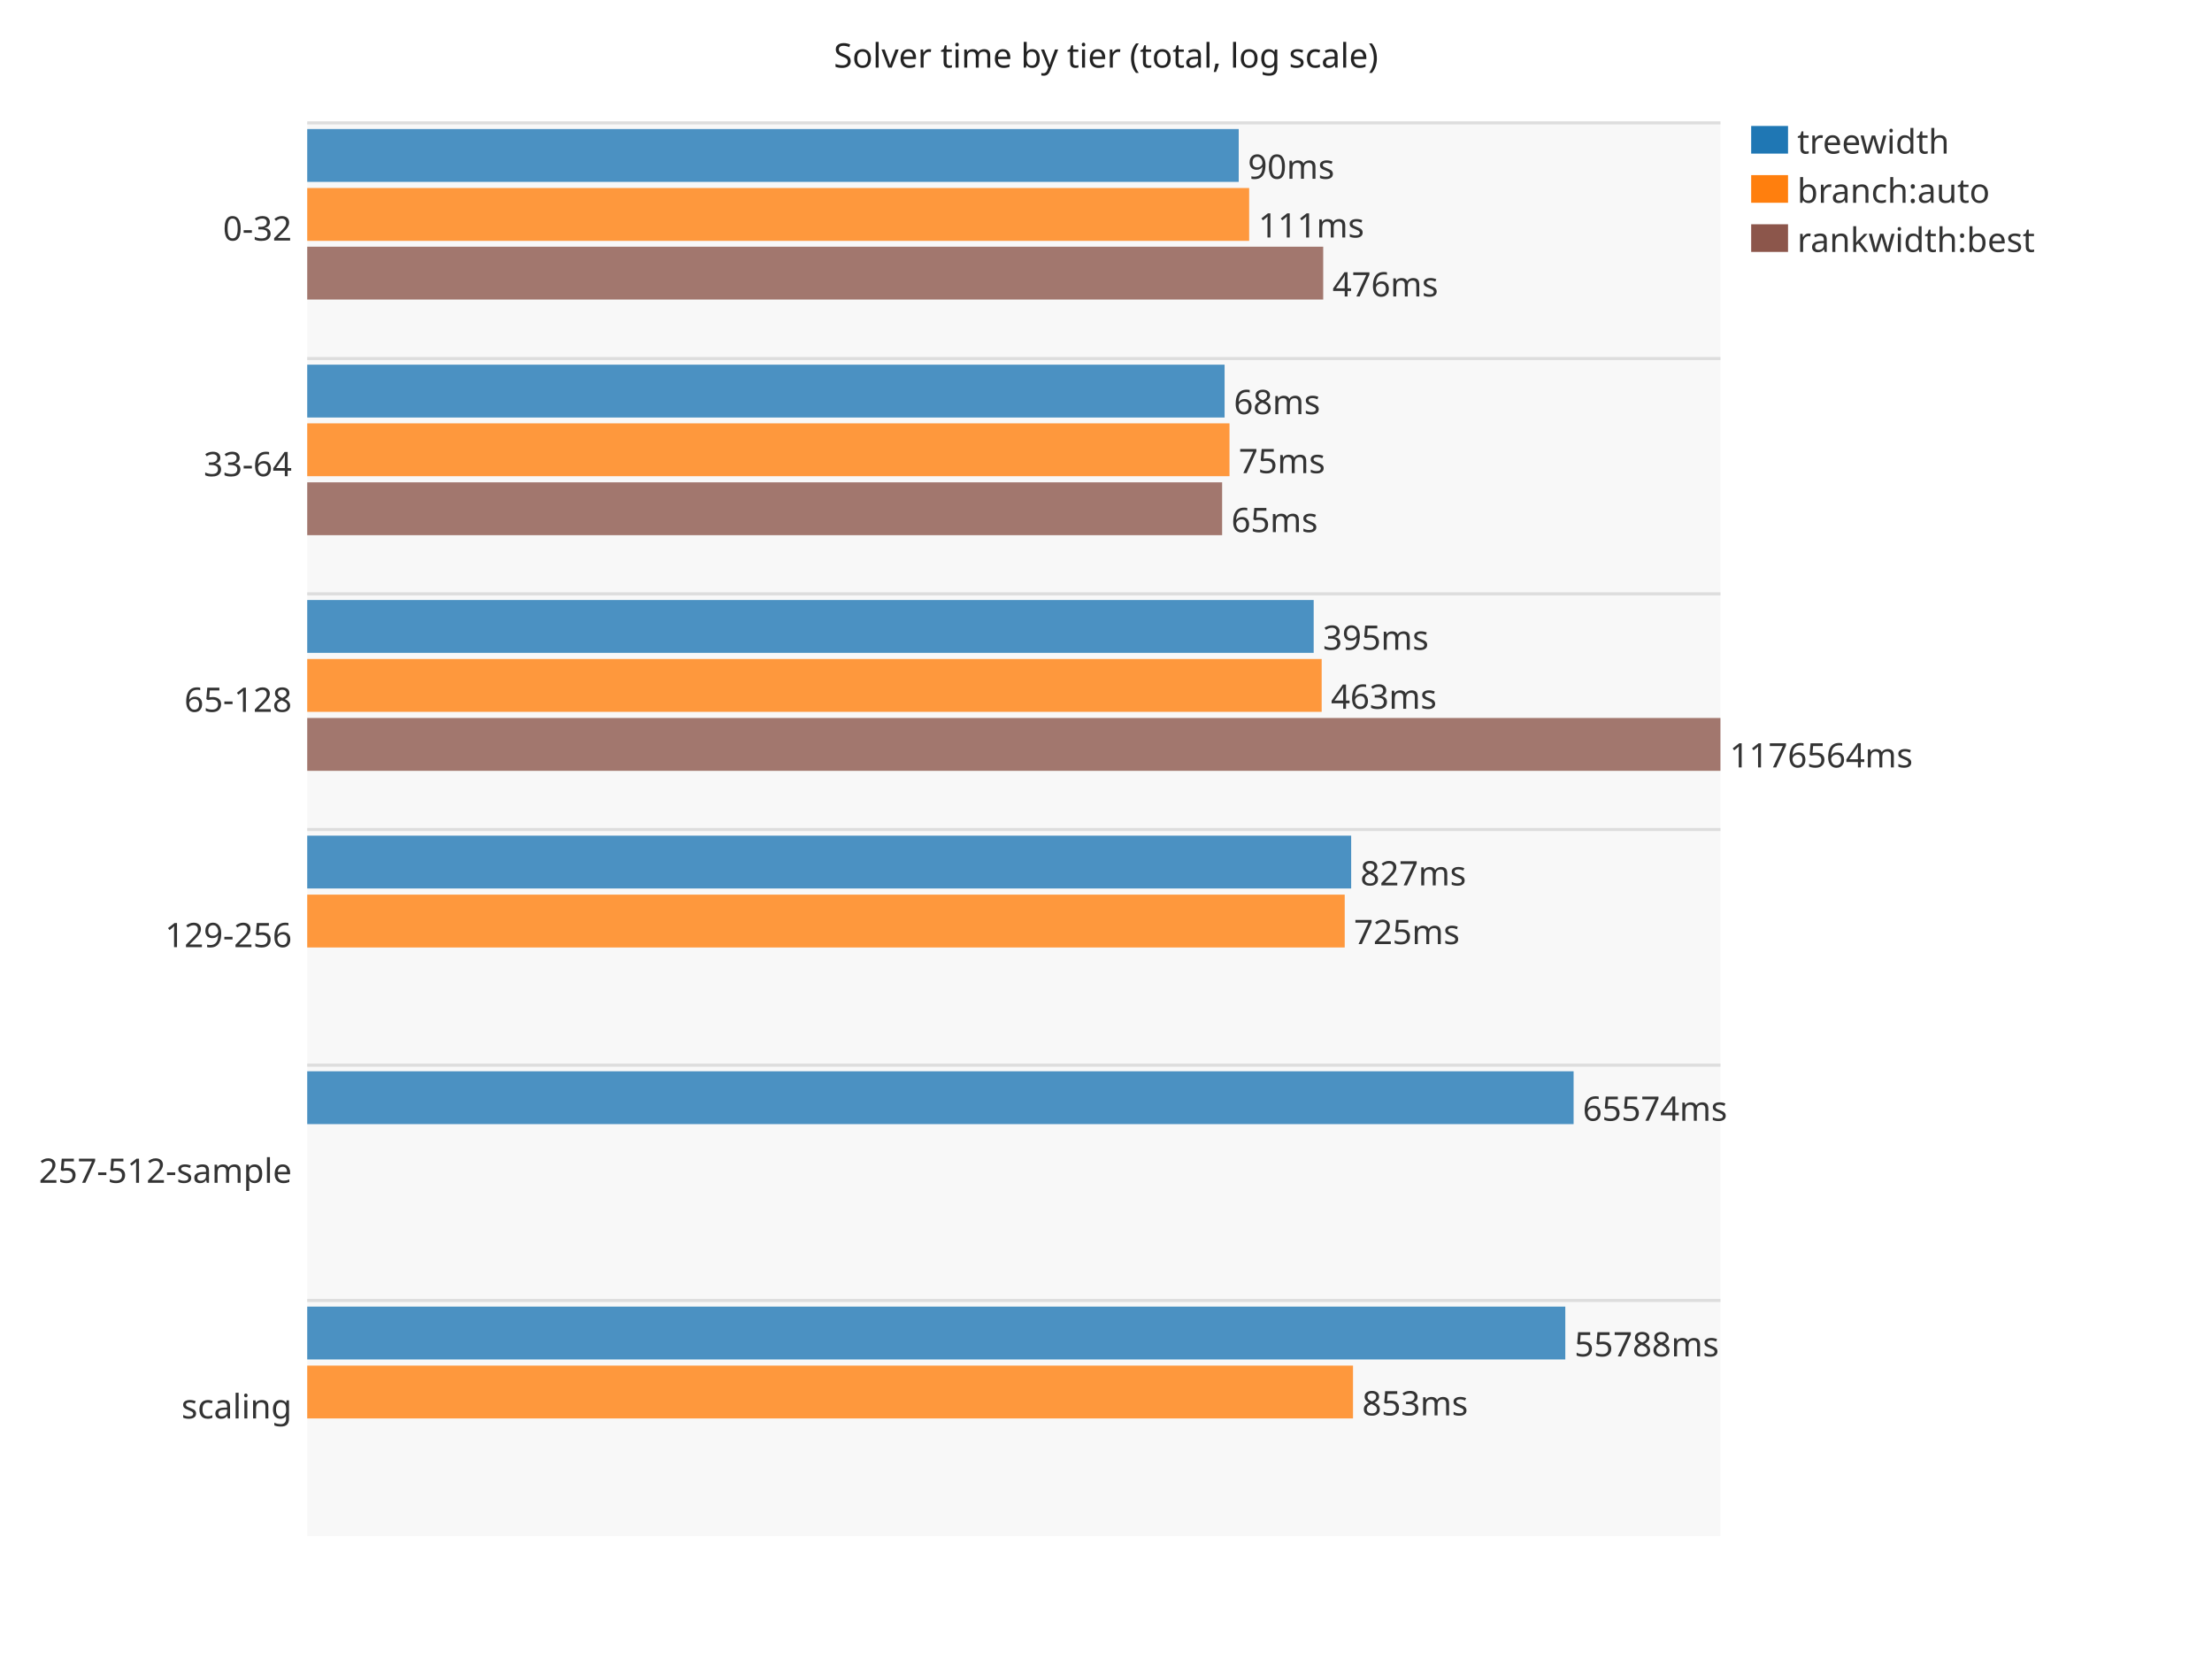
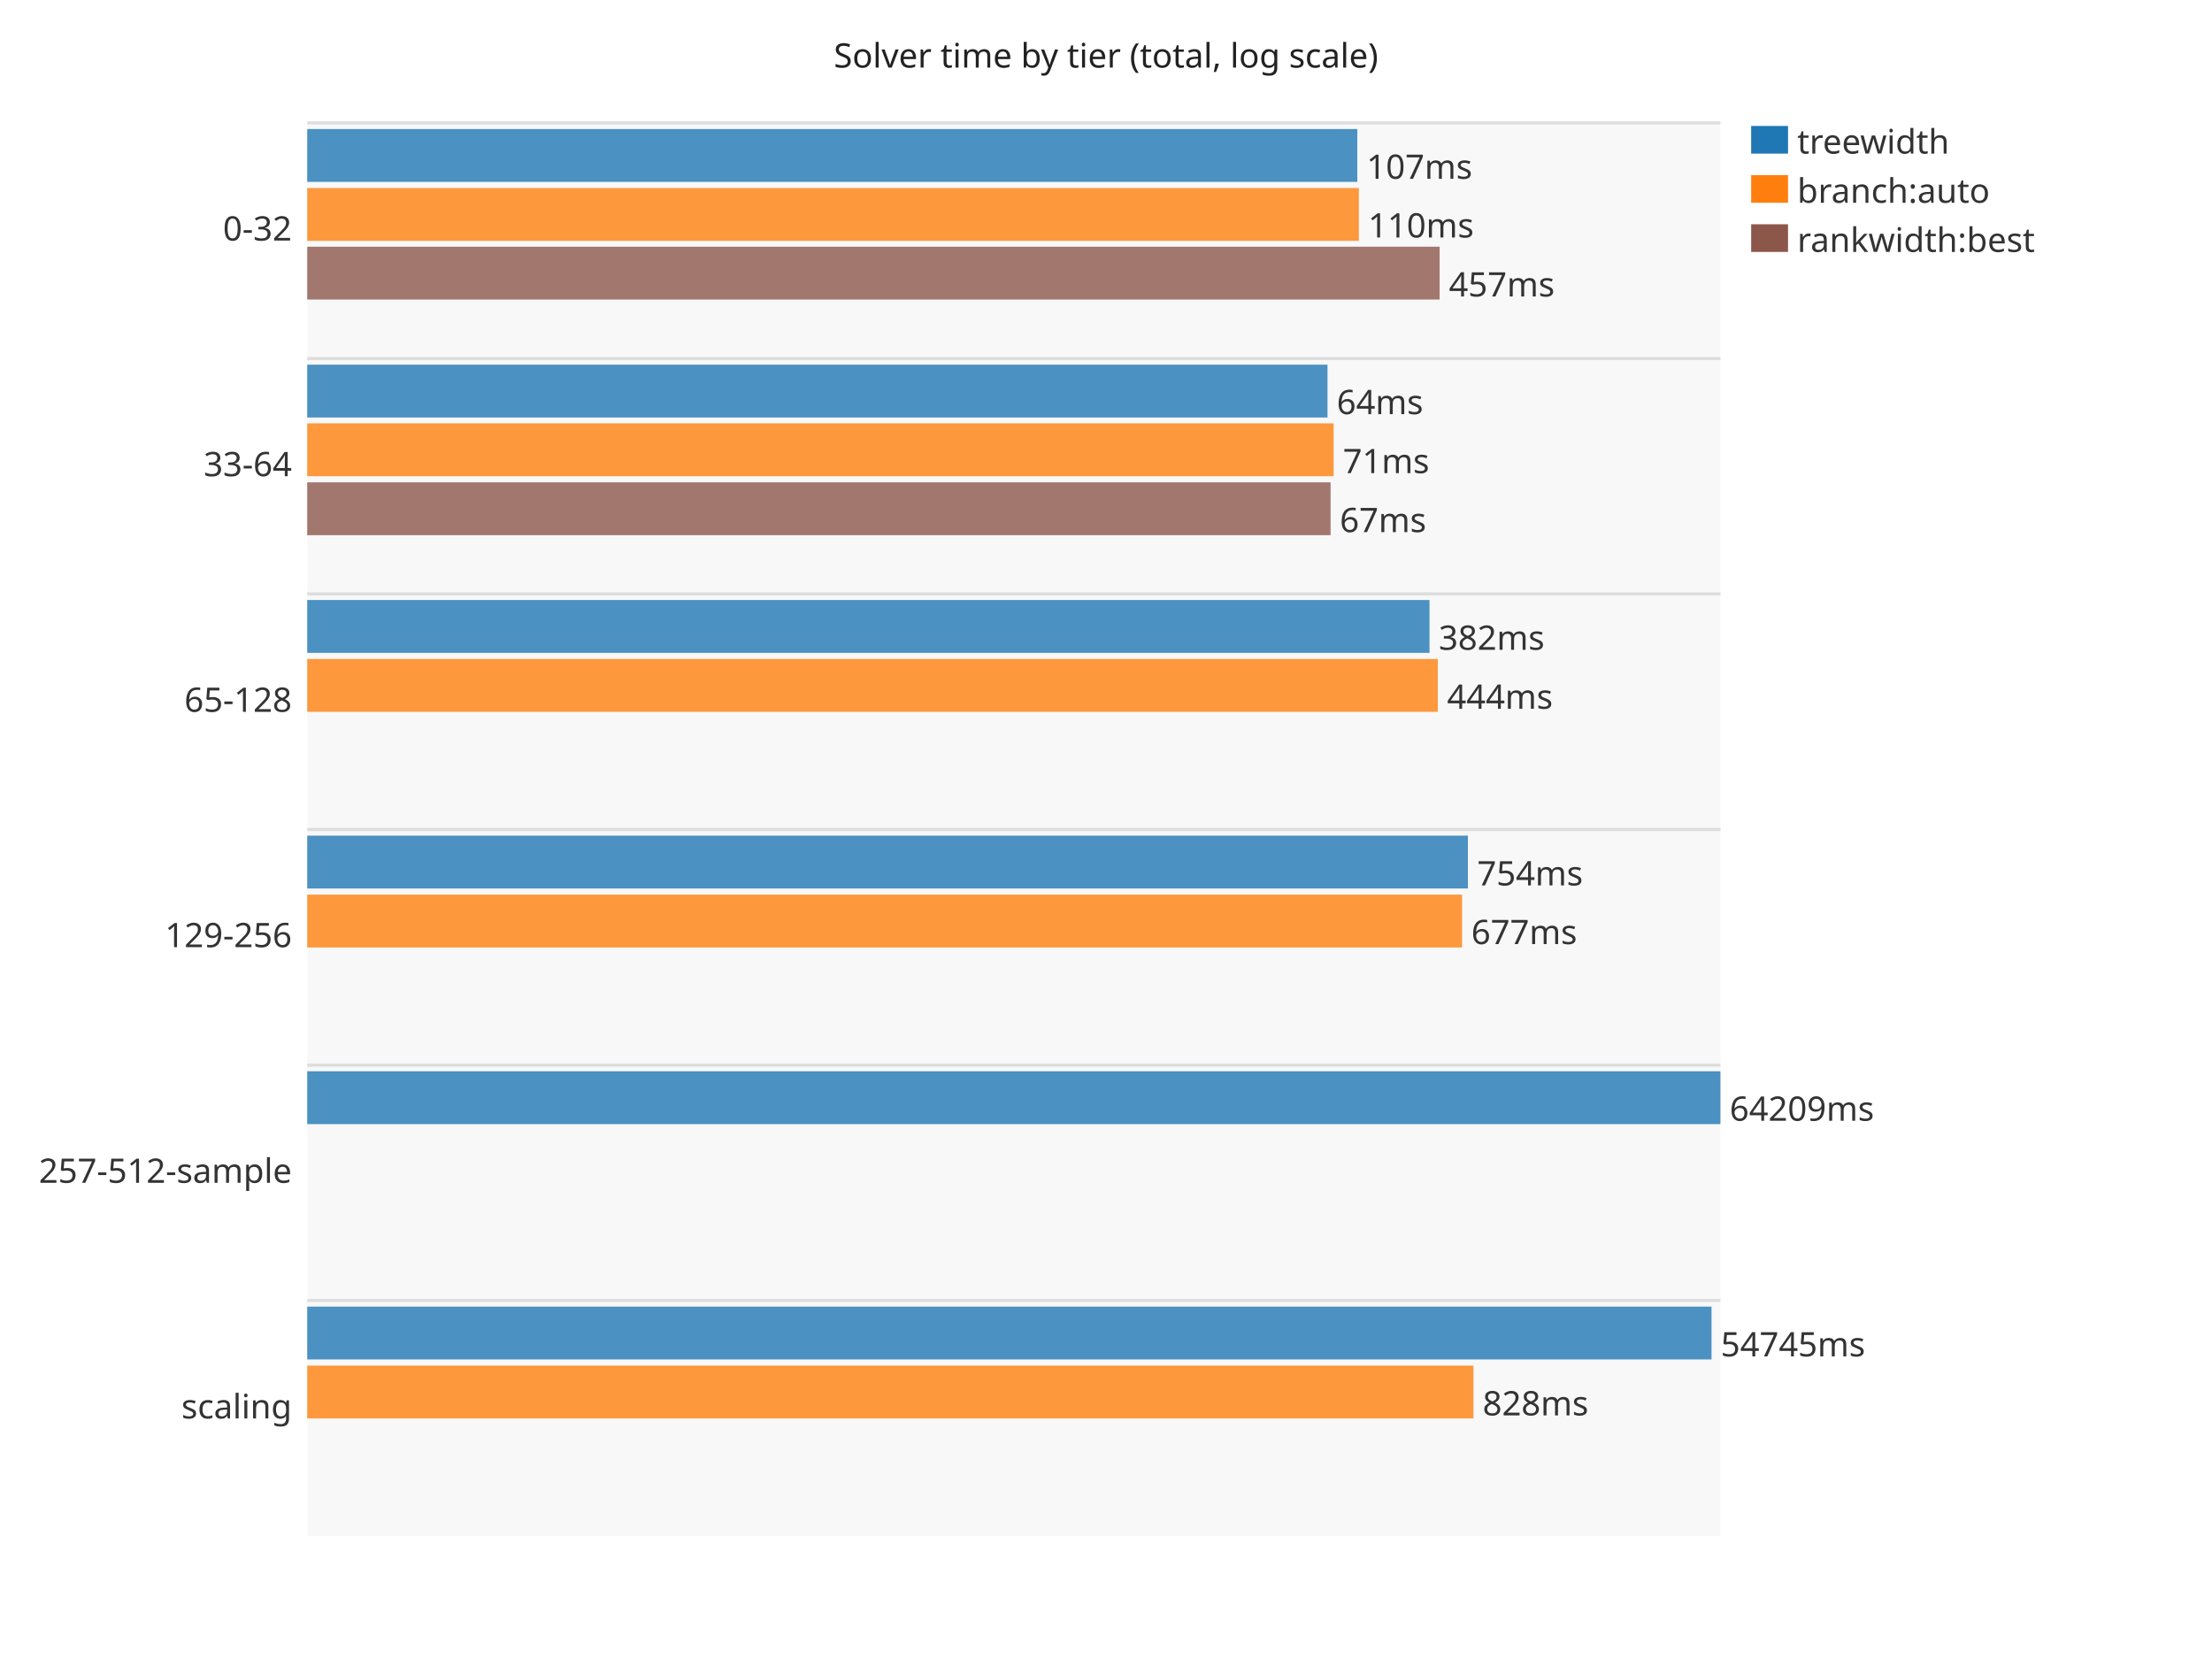
<svg xmlns="http://www.w3.org/2000/svg" width="720" height="540" viewBox="0 0 720 540">
  <style>text{font-family:sans-serif;font-size:11px;}</style>
  <rect x="100.0" y="40.0" width="460.0" height="460.0" fill="#f8f8f8" opacity="1.00" />
  <text x="360.0" y="22.0" text-anchor="middle" fill="#222" font-size="13">Solver time by tier (total, log scale)</text>
  <text x="95.0" y="78.3" text-anchor="end" fill="#333" font-size="10">0-32</text>
  <line x1="100.0" y1="40.0" x2="560.0" y2="40.0" stroke="#ddd" stroke-width="1.0" />
-   <rect x="100.0" y="42.0" width="303.2" height="17.2" fill="#1f77b4" opacity="0.80" />
-   <text x="406.2" y="58.2" text-anchor="start" fill="#333" font-size="9">90ms</text>
-   <rect x="100.0" y="61.2" width="306.6" height="17.2" fill="#ff7f0e" opacity="0.80" />
-   <text x="409.6" y="77.3" text-anchor="start" fill="#333" font-size="9">111ms</text>
-   <rect x="100.0" y="80.3" width="330.7" height="17.2" fill="#8c564b" opacity="0.80" />
-   <text x="433.7" y="96.5" text-anchor="start" fill="#333" font-size="9">476ms</text>
+   <rect x="100.0" y="42.0" width="341.8" height="17.2" fill="#1f77b4" opacity="0.80" />
+   <text x="444.8" y="58.2" text-anchor="start" fill="#333" font-size="9">107ms</text>
+   <rect x="100.0" y="61.2" width="342.3" height="17.2" fill="#ff7f0e" opacity="0.80" />
+   <text x="445.3" y="77.3" text-anchor="start" fill="#333" font-size="9">110ms</text>
+   <rect x="100.0" y="80.3" width="368.6" height="17.2" fill="#8c564b" opacity="0.80" />
+   <text x="471.6" y="96.5" text-anchor="start" fill="#333" font-size="9">457ms</text>
  <text x="95.0" y="155.0" text-anchor="end" fill="#333" font-size="10">33-64</text>
  <line x1="100.0" y1="116.7" x2="560.0" y2="116.7" stroke="#ddd" stroke-width="1.0" />
-   <rect x="100.0" y="118.7" width="298.6" height="17.2" fill="#1f77b4" opacity="0.80" />
-   <text x="401.6" y="134.8" text-anchor="start" fill="#333" font-size="9">68ms</text>
-   <rect x="100.0" y="137.8" width="300.2" height="17.2" fill="#ff7f0e" opacity="0.80" />
-   <text x="403.2" y="154.0" text-anchor="start" fill="#333" font-size="9">75ms</text>
-   <rect x="100.0" y="157.0" width="297.8" height="17.2" fill="#8c564b" opacity="0.80" />
-   <text x="400.8" y="173.2" text-anchor="start" fill="#333" font-size="9">65ms</text>
+   <rect x="100.0" y="118.7" width="332.1" height="17.2" fill="#1f77b4" opacity="0.80" />
+   <text x="435.1" y="134.8" text-anchor="start" fill="#333" font-size="9">64ms</text>
+   <rect x="100.0" y="137.8" width="334.1" height="17.2" fill="#ff7f0e" opacity="0.80" />
+   <text x="437.1" y="154.0" text-anchor="start" fill="#333" font-size="9">71ms</text>
+   <rect x="100.0" y="157.0" width="333.1" height="17.2" fill="#8c564b" opacity="0.80" />
+   <text x="436.1" y="173.2" text-anchor="start" fill="#333" font-size="9">67ms</text>
  <text x="95.0" y="231.7" text-anchor="end" fill="#333" font-size="10">65-128</text>
  <line x1="100.0" y1="193.3" x2="560.0" y2="193.3" stroke="#ddd" stroke-width="1.0" />
-   <rect x="100.0" y="195.3" width="327.6" height="17.2" fill="#1f77b4" opacity="0.80" />
-   <text x="430.6" y="211.5" text-anchor="start" fill="#333" font-size="9">395ms</text>
-   <rect x="100.0" y="214.5" width="330.2" height="17.2" fill="#ff7f0e" opacity="0.80" />
-   <text x="433.2" y="230.7" text-anchor="start" fill="#333" font-size="9">463ms</text>
-   <rect x="100.0" y="233.7" width="460.0" height="17.2" fill="#8c564b" opacity="0.80" />
-   <text x="563.0" y="249.8" text-anchor="start" fill="#333" font-size="9">1176564ms</text>
+   <rect x="100.0" y="195.3" width="365.3" height="17.2" fill="#1f77b4" opacity="0.80" />
+   <text x="468.3" y="211.5" text-anchor="start" fill="#333" font-size="9">382ms</text>
+   <rect x="100.0" y="214.5" width="368.0" height="17.2" fill="#ff7f0e" opacity="0.80" />
+   <text x="471.0" y="230.7" text-anchor="start" fill="#333" font-size="9">444ms</text>
  <text x="95.0" y="308.3" text-anchor="end" fill="#333" font-size="10">129-256</text>
  <line x1="100.0" y1="270.0" x2="560.0" y2="270.0" stroke="#ddd" stroke-width="1.0" />
-   <rect x="100.0" y="272.0" width="339.8" height="17.2" fill="#1f77b4" opacity="0.80" />
-   <text x="442.8" y="288.2" text-anchor="start" fill="#333" font-size="9">827ms</text>
-   <rect x="100.0" y="291.2" width="337.7" height="17.2" fill="#ff7f0e" opacity="0.80" />
-   <text x="440.7" y="307.3" text-anchor="start" fill="#333" font-size="9">725ms</text>
+   <rect x="100.0" y="272.0" width="377.8" height="17.2" fill="#1f77b4" opacity="0.80" />
+   <text x="480.8" y="288.2" text-anchor="start" fill="#333" font-size="9">754ms</text>
+   <rect x="100.0" y="291.2" width="375.9" height="17.2" fill="#ff7f0e" opacity="0.80" />
+   <text x="478.9" y="307.3" text-anchor="start" fill="#333" font-size="9">677ms</text>
  <text x="95.0" y="385.0" text-anchor="end" fill="#333" font-size="10">257-512-sample</text>
  <line x1="100.0" y1="346.7" x2="560.0" y2="346.7" stroke="#ddd" stroke-width="1.0" />
-   <rect x="100.0" y="348.7" width="412.2" height="17.2" fill="#1f77b4" opacity="0.80" />
-   <text x="515.2" y="364.8" text-anchor="start" fill="#333" font-size="9">65574ms</text>
+   <rect x="100.0" y="348.7" width="460.0" height="17.2" fill="#1f77b4" opacity="0.80" />
+   <text x="563.0" y="364.8" text-anchor="start" fill="#333" font-size="9">64209ms</text>
  <text x="95.0" y="461.7" text-anchor="end" fill="#333" font-size="10">scaling</text>
  <line x1="100.0" y1="423.3" x2="560.0" y2="423.3" stroke="#ddd" stroke-width="1.0" />
-   <rect x="100.0" y="425.3" width="409.5" height="17.2" fill="#1f77b4" opacity="0.80" />
-   <text x="512.5" y="441.5" text-anchor="start" fill="#333" font-size="9">55788ms</text>
-   <rect x="100.0" y="444.5" width="340.4" height="17.2" fill="#ff7f0e" opacity="0.80" />
-   <text x="443.4" y="460.7" text-anchor="start" fill="#333" font-size="9">853ms</text>
+   <rect x="100.0" y="425.3" width="457.1" height="17.2" fill="#1f77b4" opacity="0.80" />
+   <text x="560.1" y="441.5" text-anchor="start" fill="#333" font-size="9">54745ms</text>
+   <rect x="100.0" y="444.5" width="379.6" height="17.2" fill="#ff7f0e" opacity="0.80" />
+   <text x="482.6" y="460.7" text-anchor="start" fill="#333" font-size="9">828ms</text>
  <rect x="570.0" y="41.0" width="12.0" height="9.0" fill="#1f77b4" opacity="1.00" />
  <text x="585.0" y="50.0" text-anchor="start" fill="#333" font-size="10">treewidth</text>
  <rect x="570.0" y="57.0" width="12.0" height="9.0" fill="#ff7f0e" opacity="1.00" />
  <text x="585.0" y="66.0" text-anchor="start" fill="#333" font-size="10">branch:auto</text>
  <rect x="570.0" y="73.0" width="12.0" height="9.0" fill="#8c564b" opacity="1.00" />
  <text x="585.0" y="82.0" text-anchor="start" fill="#333" font-size="10">rankwidth:best</text>
</svg>
